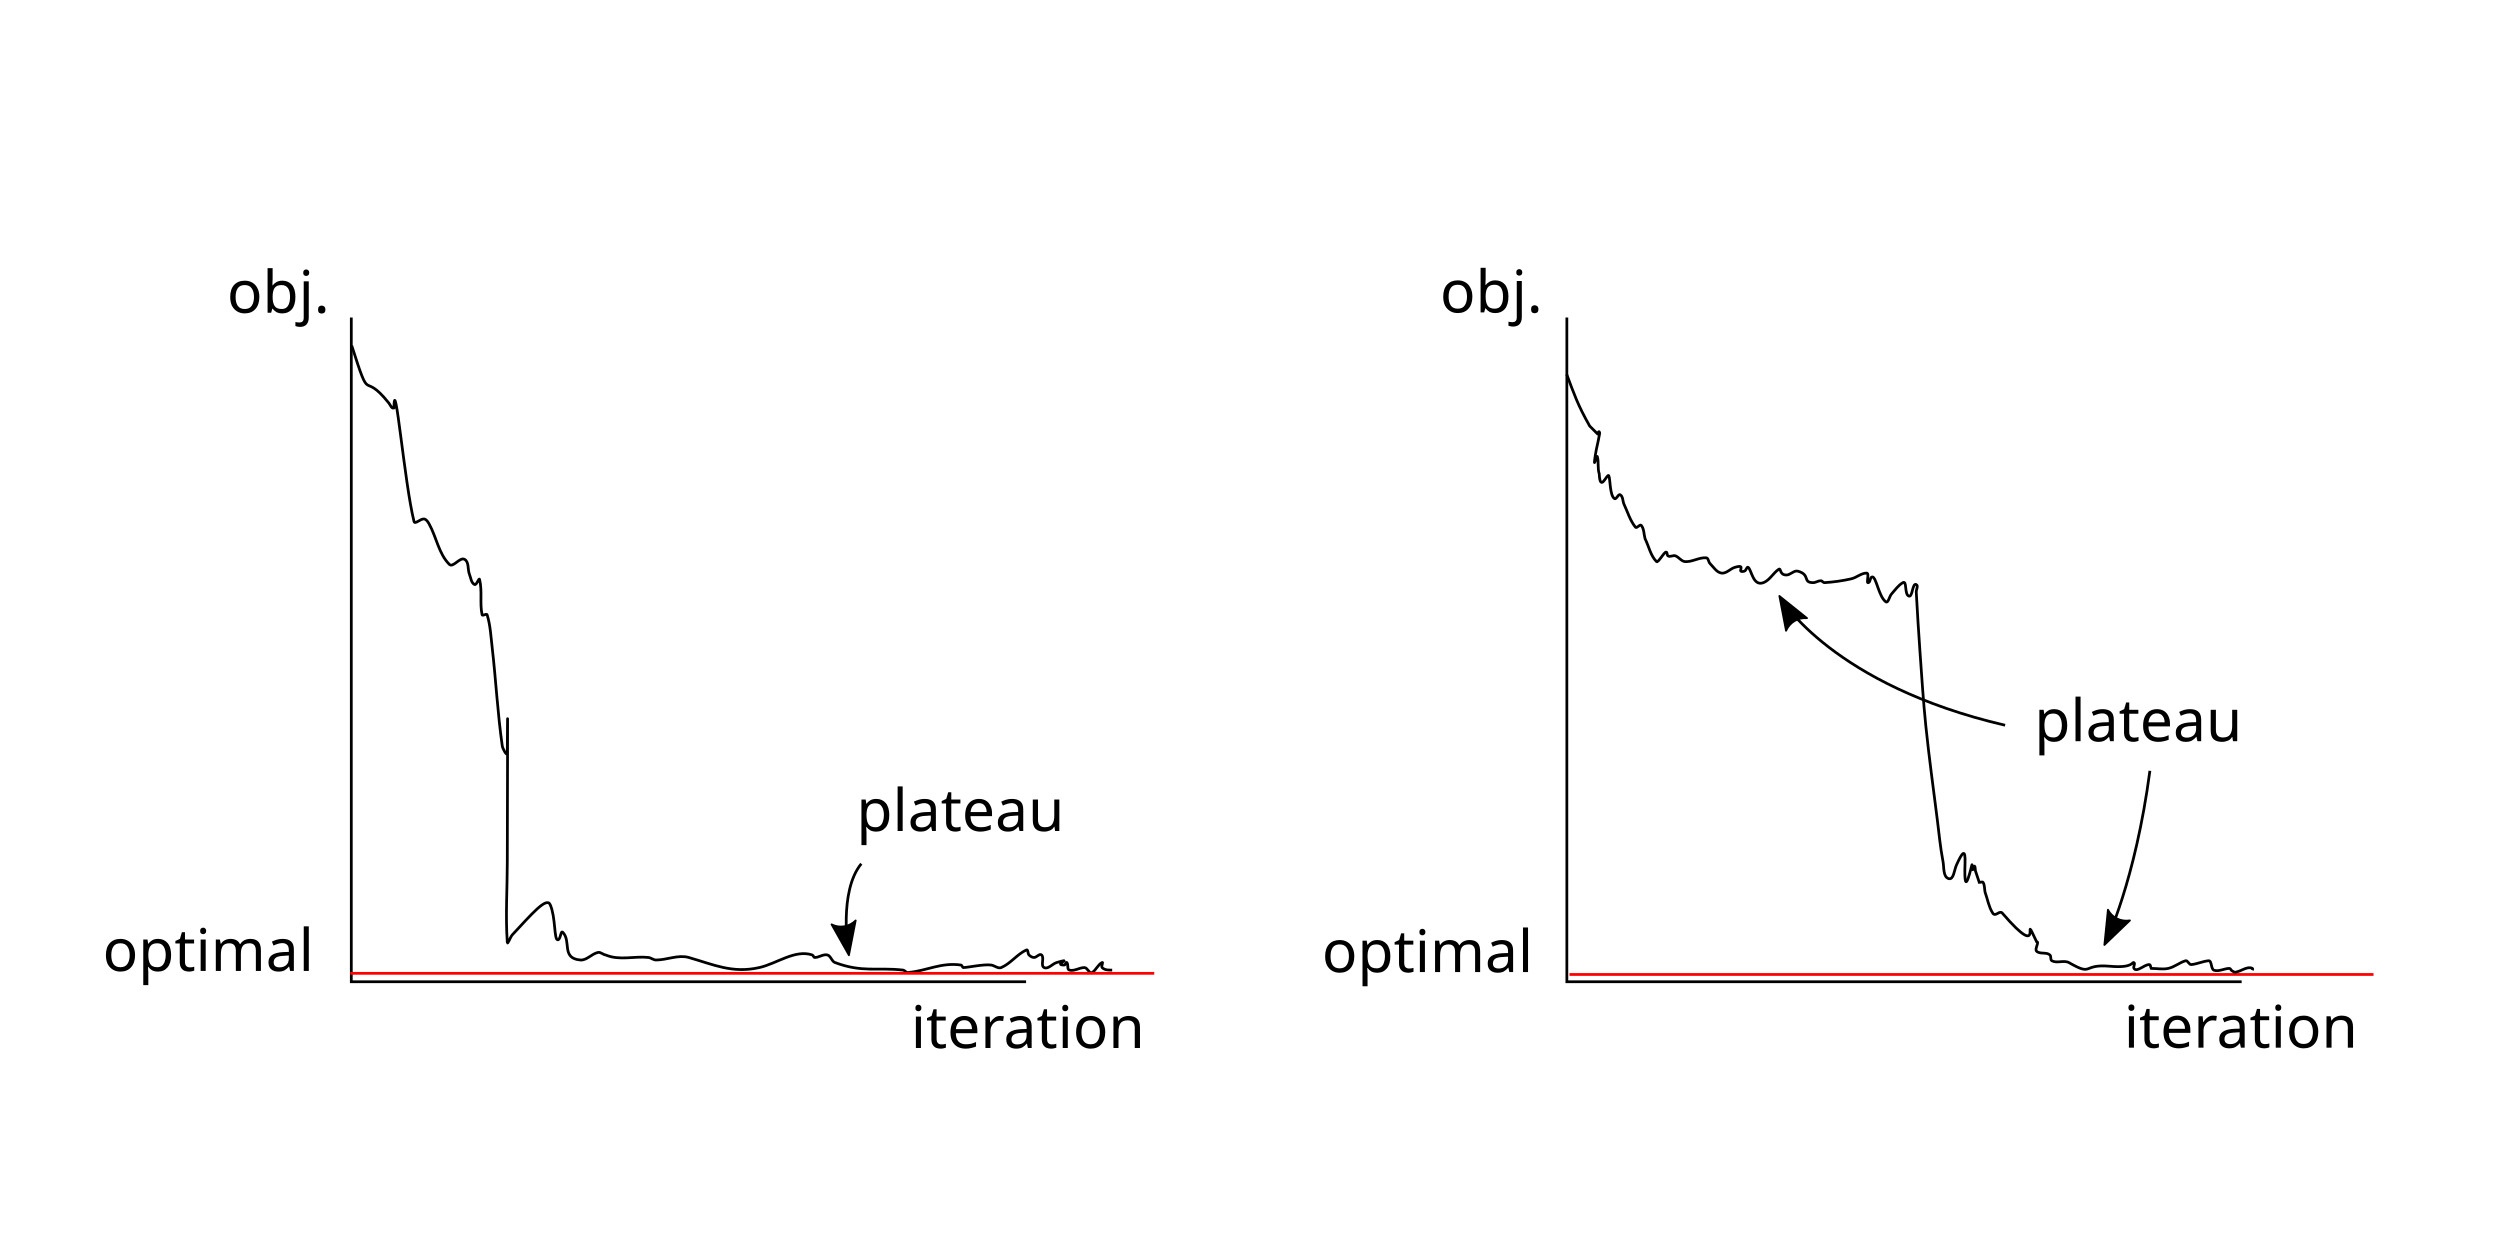
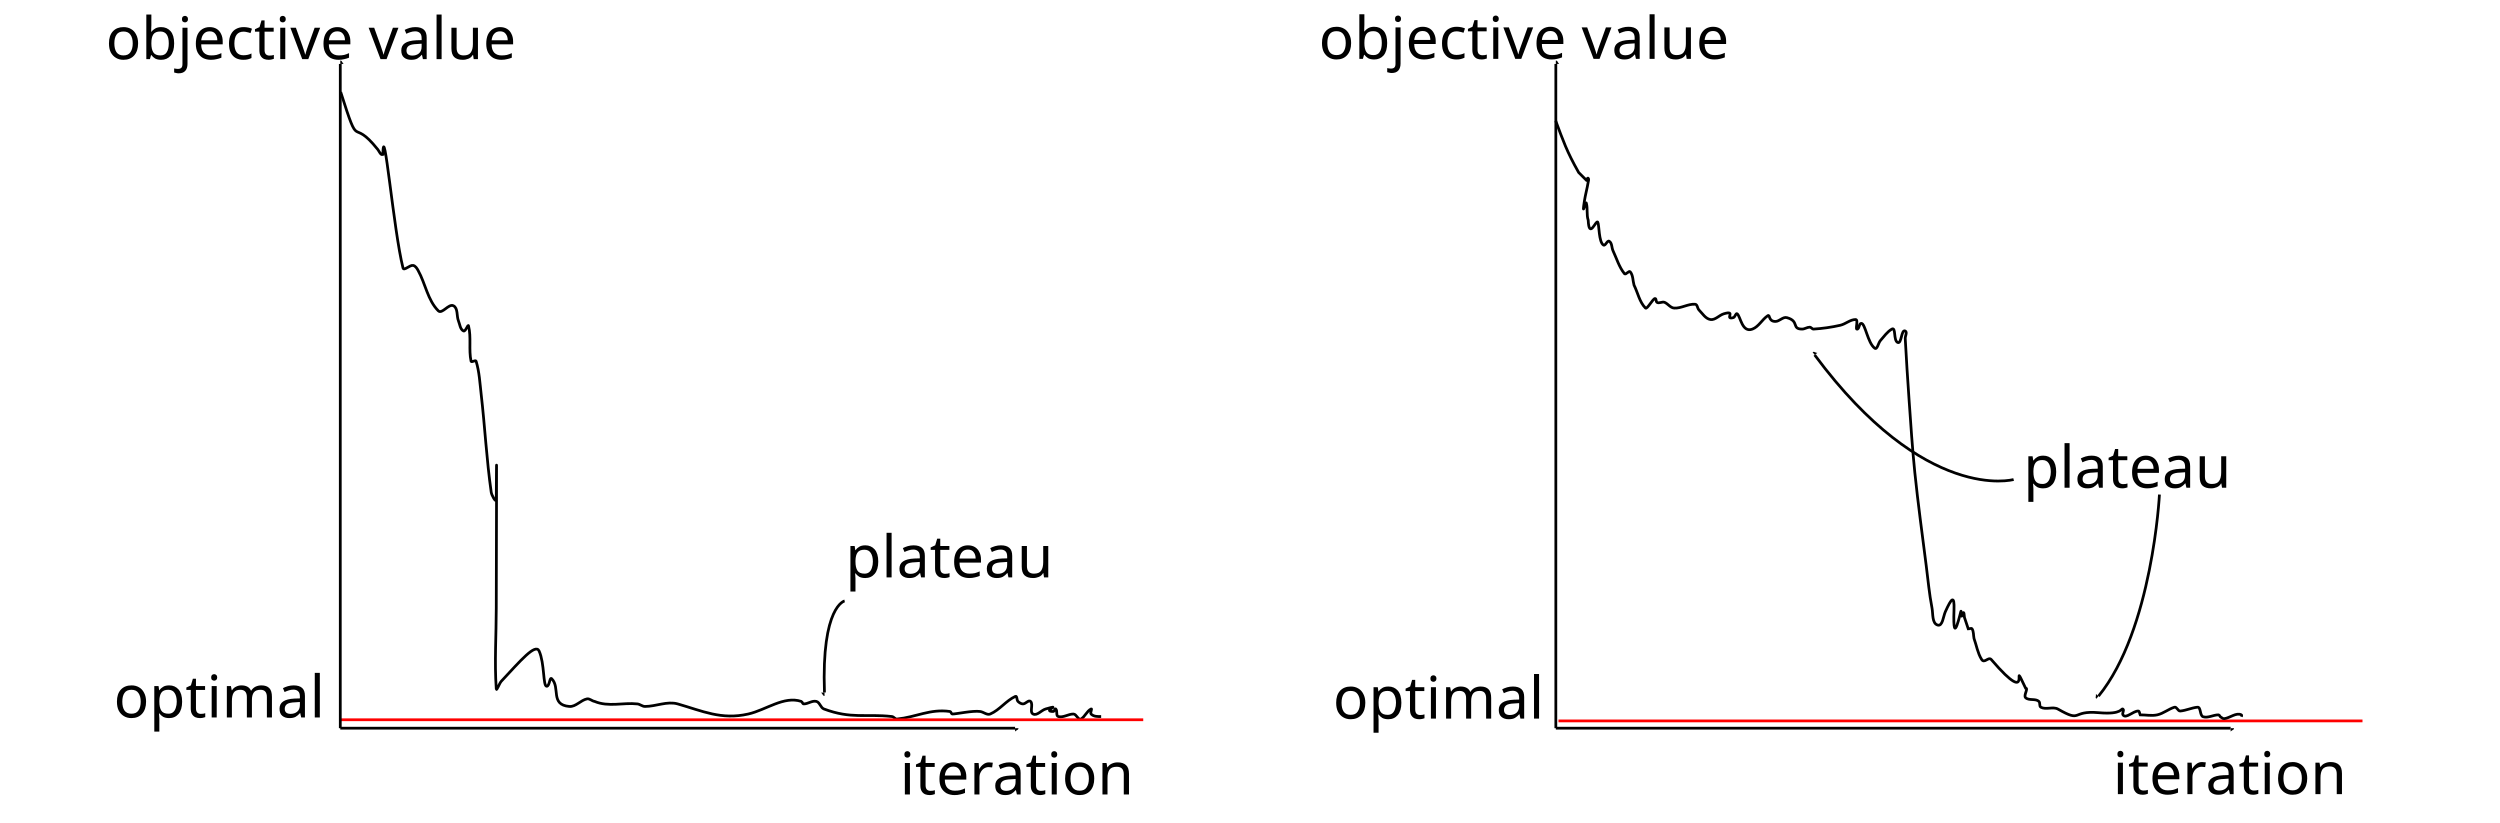
- <svg xmlns="http://www.w3.org/2000/svg" width="240mm" height="120mm" viewBox="0 0 240 120" version="1.1" id="svg8">
+ <svg xmlns="http://www.w3.org/2000/svg" width="240mm" height="79mm" viewBox="0 0 240 79" version="1.1" id="svg8">
  <defs id="defs2">
-     <marker style="overflow:visible" id="Arrow2Lstart" refX="0.0" refY="0.0" orient="auto">
-       <path transform="scale(1.1) translate(1,0)" d="M 8.719,4.034 L -2.207,0.016 L 8.719,-4.002 C 6.973,-1.63 6.983,1.616 8.719,4.034 z " style="stroke:context-stroke;fill-rule:evenodd;fill:context-stroke;stroke-width:0.625;stroke-linejoin:round" id="path5546" />
+     <marker style="overflow:visible" id="Arrow2Lstart" refX="0" refY="0" orient="auto">
+       <path transform="matrix(1.1,0,0,1.1,1.1,0)" d="M 8.719,4.034 -2.207,0.016 8.719,-4.002 c -1.745,2.372 -1.735,5.617 -6e-7,8.035 z" style="fill:context-stroke;fill-rule:evenodd;stroke:context-stroke;stroke-width:0.625;stroke-linejoin:round" id="path5546" />
    </marker>
-     <marker style="overflow:visible" id="Arrow1Lstart" refX="0.0" refY="0.0" orient="auto">
-       <path transform="scale(0.8) translate(12.5,0)" style="fill-rule:evenodd;fill:context-stroke;stroke:context-stroke;stroke-width:1.0pt" d="M 0.0,0.0 L 5.0,-5.0 L -12.5,0.0 L 5.0,5.0 L 0.0,0.0 z " id="path5528" />
+     <marker style="overflow:visible" id="Arrow1Lstart" refX="0" refY="0" orient="auto">
+       <path transform="matrix(0.8,0,0,0.8,10,0)" style="fill:context-stroke;fill-rule:evenodd;stroke:context-stroke;stroke-width:1pt" d="M 0,0 5,-5 -12.5,0 5,5 Z" id="path5528" />
    </marker>
-     <marker style="overflow:visible;" id="Arrow1Lend" refX="0.0" refY="0.0" orient="auto">
-       <path transform="scale(0.8) rotate(180) translate(12.5,0)" style="fill-rule:evenodd;fill:context-stroke;stroke:context-stroke;stroke-width:1.0pt;" d="M 0.0,0.0 L 5.0,-5.0 L -12.5,0.0 L 5.0,5.0 L 0.0,0.0 z " id="path5531" />
+     <marker style="overflow:visible" id="Arrow1Lend" refX="0" refY="0" orient="auto">
+       <path transform="matrix(-0.8,0,0,-0.8,-10,0)" style="fill:context-stroke;fill-rule:evenodd;stroke:context-stroke;stroke-width:1pt" d="M 0,0 5,-5 -12.5,0 5,5 Z" id="path5531" />
    </marker>
    <marker style="overflow:visible" id="Arrow2Lstart-2" refX="0" refY="0" orient="auto">
      <path transform="matrix(1.1,0,0,1.1,1.1,0)" d="M 8.719,4.034 -2.207,0.016 8.719,-4.002 c -1.745,2.372 -1.735,5.617 -6e-7,8.035 z" style="fill:context-stroke;fill-rule:evenodd;stroke:context-stroke;stroke-width:0.625;stroke-linejoin:round" id="path5546-9" />
    </marker>
    <marker style="overflow:visible" id="Arrow2Lstart-9" refX="0" refY="0" orient="auto">
      <path transform="matrix(1.1,0,0,1.1,1.1,0)" d="M 8.719,4.034 -2.207,0.016 8.719,-4.002 c -1.745,2.372 -1.735,5.617 -6e-7,8.035 z" style="fill:context-stroke;fill-rule:evenodd;stroke:context-stroke;stroke-width:0.625;stroke-linejoin:round" id="path5546-7" />
    </marker>
+     <marker id="marker-arrow-1" orient="auto-start-reverse" refY="0" refX="0" markerHeight="3" markerWidth="2">
+       <g transform="scale(1.393333)" id="g893">
+         <path d="M -1.554,2.072 C -1.425,1.295 0,0.13 0.389,0 0,-0.13 -1.425,-1.295 -1.554,-2.072" style="fill:none;stroke:#000000;stroke-linecap:round;stroke-linejoin:round;stroke-miterlimit:10;stroke-dasharray:none;stroke-opacity:1" id="path891" />
+ 0" /&gt;
+    </g>
+     </marker>
+     <marker id="marker-arrow-1-3" orient="auto-start-reverse" refY="0" refX="0" markerHeight="3" markerWidth="2">
+       <g transform="scale(1.393333)" id="g1127">
+         <path d="M -1.554,2.072 C -1.425,1.295 0,0.13 0.389,0 0,-0.13 -1.425,-1.295 -1.554,-2.072" style="fill:none;stroke:#000000;stroke-linecap:round;stroke-linejoin:round;stroke-miterlimit:10;stroke-dasharray:none;stroke-opacity:1" id="path1125" />
+ 0" /&gt;
+    </g>
+     </marker>
+     <marker id="marker-arrow-1-9" orient="auto-start-reverse" refY="0" refX="0" markerHeight="3" markerWidth="2">
+       <g transform="scale(1.393333)" id="g1206">
+         <path d="M -1.554,2.072 C -1.425,1.295 0,0.13 0.389,0 0,-0.13 -1.425,-1.295 -1.554,-2.072" style="fill:none;stroke:#000000;stroke-linecap:round;stroke-linejoin:round;stroke-miterlimit:10;stroke-dasharray:none;stroke-opacity:1" id="path1204" />
+ 0" /&gt;
+    </g>
+     </marker>
+     <marker id="marker-arrow-1-7" orient="auto-start-reverse" refY="0" refX="0" markerHeight="3" markerWidth="2">
+       <g transform="scale(1.393333)" id="g1379">
+         <path d="M -1.554,2.072 C -1.425,1.295 0,0.13 0.389,0 0,-0.13 -1.425,-1.295 -1.554,-2.072" style="fill:none;stroke:#000000;stroke-linecap:round;stroke-linejoin:round;stroke-miterlimit:10;stroke-dasharray:none;stroke-opacity:1" id="path1377" />
+ 0" /&gt;
+    </g>
+     </marker>
+     <marker id="marker-arrow-1-8" orient="auto-start-reverse" refY="0" refX="0" markerHeight="3" markerWidth="2">
+       <g transform="scale(1.393333)" id="g893-6">
+         <path d="M -1.554,2.072 C -1.425,1.295 0,0.13 0.389,0 0,-0.13 -1.425,-1.295 -1.554,-2.072" style="fill:none;stroke:#000000;stroke-linecap:round;stroke-linejoin:round;stroke-miterlimit:10;stroke-dasharray:none;stroke-opacity:1" id="path891-5" />
+ 
+ 0" /&gt;
+    </g>
+     </marker>
+     <marker id="marker-arrow-1-70" orient="auto-start-reverse" refY="0" refX="0" markerHeight="3" markerWidth="2">
+       <g transform="scale(1.393333)" id="g1789">
+         <path d="M -1.554,2.072 C -1.425,1.295 0,0.13 0.389,0 0,-0.13 -1.425,-1.295 -1.554,-2.072" style="fill:none;stroke:#000000;stroke-linecap:round;stroke-linejoin:round;stroke-miterlimit:10;stroke-dasharray:none;stroke-opacity:1" id="path1787" />
+ 0" /&gt;
+    </g>
+     </marker>
+     <marker id="marker-arrow-1-99" orient="auto-start-reverse" refY="0" refX="0" markerHeight="3" markerWidth="2">
+       <g transform="scale(1.393333)" id="g1975">
+         <path d="M -1.554,2.072 C -1.425,1.295 0,0.13 0.389,0 0,-0.13 -1.425,-1.295 -1.554,-2.072" style="fill:none;stroke:#000000;stroke-linecap:round;stroke-linejoin:round;stroke-miterlimit:10;stroke-dasharray:none;stroke-opacity:1" id="path1973" />
+ 0" /&gt;
+    </g>
+     </marker>
  </defs>
  <g id="layer1" transform="translate(0,-177)">
-     <path style="fill:none;stroke:#000000;stroke-width:0.265px;stroke-linecap:butt;stroke-linejoin:miter;stroke-opacity:1" d="m 33.725,207.481 v 63.767 h 64.779" id="path856" />
-     <path style="fill:none;stroke:#000000;stroke-width:0.265px;stroke-linecap:butt;stroke-linejoin:miter;stroke-opacity:1" d="m 150.418,207.481 v 63.767 h 64.779" id="path856-6" />
-     <text xml:space="preserve" style="font-size:5.644px;line-height:1.25;font-family:sans-serif;letter-spacing:0px;stroke-width:0.265" x="87.443" y="277.608" id="text994">
-       <tspan id="tspan992" style="stroke-width:0.265" x="87.443" y="277.608">iteration</tspan>
+     <path style="fill:none;fill-opacity:1;stroke:#000000;stroke-width:0.265;stroke-linecap:butt;stroke-linejoin:miter;stroke-dasharray:none;stroke-opacity:1;marker-start:none;marker-end:url(#marker-arrow-1)" d="M 32.667,246.906 H 97.446" id="path856" />
+     <path style="fill:none;fill-opacity:1;stroke:#000000;stroke-width:0.265;stroke-linecap:butt;stroke-linejoin:miter;stroke-dasharray:none;stroke-opacity:1;marker-start:none;marker-end:url(#marker-arrow-1)" d="m 149.36,246.906 h 64.779" id="path856-6" />
+     <text xml:space="preserve" style="font-size:5.644px;line-height:1.25;font-family:sans-serif;letter-spacing:0px;stroke-width:0.265" x="86.384" y="253.267" id="text994">
+       <tspan id="tspan992" style="stroke-width:0.265" x="86.384" y="253.267">iteration</tspan>
    </text>
-     <text xml:space="preserve" style="font-size:5.644px;line-height:1.25;font-family:sans-serif;letter-spacing:0px;stroke-width:0.265" x="21.788" y="207.023" id="text1342">
-       <tspan style="stroke-width:0.265" x="21.788" y="207.023" id="tspan1344">obj.</tspan>
+     <text xml:space="preserve" style="font-size:5.644px;line-height:1.25;font-family:sans-serif;letter-spacing:0px;stroke-width:0.265" x="10.147" y="182.682" id="text1342">
+       <tspan style="stroke-width:0.265" x="10.147" y="182.682" id="tspan1344">objective value</tspan>
    </text>
-     <text xml:space="preserve" style="font-size:5.644px;line-height:1.25;font-family:sans-serif;letter-spacing:0px;stroke-width:0.265" x="203.891" y="277.578" id="text994-6">
-       <tspan id="tspan992-6" style="stroke-width:0.265" x="203.891" y="277.578">iteration</tspan>
+     <text xml:space="preserve" style="font-size:5.644px;line-height:1.25;font-family:sans-serif;letter-spacing:0px;stroke-width:0.265" x="202.833" y="253.237" id="text994-6">
+       <tspan id="tspan992-6" style="stroke-width:0.265" x="202.833" y="253.237">iteration</tspan>
    </text>
-     <text xml:space="preserve" style="font-size:5.644px;line-height:1.25;font-family:sans-serif;letter-spacing:0px;stroke-width:0.265" x="138.237" y="206.993" id="text1342-3">
-       <tspan style="stroke-width:0.265" x="138.237" y="206.993" id="tspan1344-0">obj.</tspan>
+     <text xml:space="preserve" style="font-size:5.644px;line-height:1.25;font-family:sans-serif;letter-spacing:0px;stroke-width:0.265" x="126.596" y="182.652" id="text1342-3">
+       <tspan style="stroke-width:0.265" x="126.596" y="182.652" id="tspan1344-0">objective value</tspan>
    </text>
-     <path style="fill:none;stroke:#000000;stroke-width:0.265px;stroke-linecap:butt;stroke-linejoin:miter;stroke-opacity:1" d="m 33.765,210.173 c 1.903,6.006 0.916,2.211 3.563,5.52 0.142,0.178 0.267,0.556 0.484,0.484 0.092,-3.685 1.029,7.314 1.935,10.887 0.082,0.322 0.64,-0.297 0.968,-0.242 0.225,0.037 0.373,0.284 0.484,0.484 0.701,1.261 0.915,2.851 1.935,3.871 0.361,0.361 0.995,-0.712 1.452,-0.484 0.456,0.228 0.294,0.978 0.484,1.452 0.134,0.335 0.161,0.806 0.484,0.968 0.204,0.102 0.429,-0.705 0.484,-0.484 0.275,1.098 0.005,2.28 0.242,3.387 0.034,0.158 0.436,-0.154 0.484,0 0.312,1.014 0.362,2.091 0.484,3.145 0.362,3.141 0.521,6.305 0.968,9.435 0.041,0.288 0.436,1.013 0.484,0.726 0.066,-10.56 0,7.103 0,10.403 0,2.581 -0.178,5.167 0,7.742 0.02,0.29 0.285,-0.513 0.484,-0.726 1.836,-1.967 3.281,-3.669 3.629,-2.903 0.535,1.177 0.368,3.387 0.726,3.387 0.291,0 0.278,-0.931 0.484,-0.726 0.849,0.849 -0.171,2.506 1.694,2.661 0.612,0.051 1.091,-0.605 1.694,-0.726 0.25,-0.05 0.473,0.206 0.726,0.242 1.344,0.565 2.748,0.09 4.113,0.242 0.253,0.028 0.471,0.242 0.726,0.242 1.051,0 2.134,-0.531 3.145,-0.242 2.357,0.674 4.184,1.556 6.774,0.968 1.698,-0.386 3.429,-1.76 5.081,-1.21 0.108,0.036 0.128,0.242 0.242,0.242 0.411,0 0.811,-0.342 1.21,-0.242 0.332,0.083 0.405,0.606 0.726,0.726 2.634,0.988 4.004,0.445 6.532,0.726 0.179,0.02 0.304,0.26 0.484,0.242 1.842,-0.184 3.182,-0.997 5.081,-0.726 0.113,0.016 0.128,0.242 0.242,0.242 0.381,0 1.953,-0.343 2.661,-0.242 0.329,0.047 0.662,0.373 0.968,0.242 0.905,-0.388 1.523,-1.286 2.419,-1.694 0.164,-0.075 0.114,0.356 0.242,0.484 0.128,0.128 0.304,0.242 0.484,0.242 0.255,0 0.545,-0.422 0.726,-0.242 0.291,0.291 -0.126,1.026 0.242,1.21 0.388,0.194 0.792,-0.365 1.21,-0.484 1.762,-0.503 -0.453,0.242 0.726,0.242 0.114,0 0.161,-0.323 0.242,-0.242 0.18,0.18 -0.003,0.656 0.242,0.726 0.472,0.135 0.961,-0.242 1.452,-0.242 0.291,0 0.476,0.633 0.726,0.484 0.391,-0.235 0.56,-0.764 0.968,-0.968 0.144,-0.072 -0.114,0.37 0,0.484 0.267,0.267 0.64,0.242 0.968,0.242" id="path3263" />
-     <path style="fill:none;stroke:#ff0000;stroke-width:0.265px;stroke-linecap:butt;stroke-linejoin:miter;stroke-opacity:1" d="M 110.81,270.439 H 33.625" id="path3610" />
-     <text xml:space="preserve" style="font-size:5.644px;line-height:1.25;font-family:sans-serif;letter-spacing:0px;stroke-width:0.265" x="9.854" y="270.214" id="text3770">
-       <tspan id="tspan3768" style="stroke-width:0.265" x="9.854" y="270.214">optimal</tspan>
+     <path style="fill:none;stroke:#000000;stroke-width:0.265px;stroke-linecap:butt;stroke-linejoin:miter;stroke-opacity:1" d="m 32.706,185.832 c 1.903,6.006 0.916,2.211 3.563,5.52 0.142,0.178 0.267,0.556 0.484,0.484 0.092,-3.685 1.029,7.314 1.935,10.887 0.082,0.322 0.64,-0.297 0.968,-0.242 0.225,0.037 0.373,0.284 0.484,0.484 0.701,1.261 0.915,2.851 1.935,3.871 0.361,0.361 0.995,-0.712 1.452,-0.484 0.456,0.228 0.294,0.978 0.484,1.452 0.134,0.335 0.161,0.806 0.484,0.968 0.204,0.102 0.429,-0.705 0.484,-0.484 0.275,1.098 0.005,2.28 0.242,3.387 0.034,0.158 0.436,-0.154 0.484,0 0.312,1.014 0.362,2.091 0.484,3.145 0.362,3.141 0.521,6.305 0.968,9.435 0.041,0.288 0.436,1.013 0.484,0.726 0.066,-10.56 0,7.103 0,10.403 0,2.581 -0.178,5.167 0,7.742 0.02,0.29 0.285,-0.513 0.484,-0.726 1.836,-1.967 3.281,-3.669 3.629,-2.903 0.535,1.177 0.368,3.387 0.726,3.387 0.291,0 0.278,-0.931 0.484,-0.726 0.849,0.849 -0.171,2.506 1.694,2.661 0.612,0.051 1.091,-0.605 1.694,-0.726 0.25,-0.05 0.473,0.206 0.726,0.242 1.344,0.565 2.748,0.09 4.113,0.242 0.253,0.028 0.471,0.242 0.726,0.242 1.051,0 2.134,-0.531 3.145,-0.242 2.357,0.674 4.184,1.556 6.774,0.968 1.698,-0.386 3.429,-1.76 5.081,-1.21 0.108,0.036 0.128,0.242 0.242,0.242 0.411,0 0.811,-0.342 1.21,-0.242 0.332,0.083 0.405,0.606 0.726,0.726 2.634,0.988 4.004,0.445 6.532,0.726 0.179,0.02 0.304,0.26 0.484,0.242 1.842,-0.184 3.182,-0.997 5.081,-0.726 0.113,0.016 0.128,0.242 0.242,0.242 0.381,0 1.953,-0.343 2.661,-0.242 0.329,0.047 0.662,0.373 0.968,0.242 0.905,-0.388 1.523,-1.286 2.419,-1.694 0.164,-0.075 0.114,0.356 0.242,0.484 0.128,0.128 0.304,0.242 0.484,0.242 0.255,0 0.545,-0.422 0.726,-0.242 0.291,0.291 -0.126,1.026 0.242,1.21 0.388,0.194 0.792,-0.365 1.21,-0.484 1.762,-0.503 -0.453,0.242 0.726,0.242 0.114,0 0.161,-0.323 0.242,-0.242 0.18,0.18 -0.003,0.656 0.242,0.726 0.472,0.135 0.961,-0.242 1.452,-0.242 0.291,0 0.476,0.633 0.726,0.484 0.391,-0.235 0.56,-0.764 0.968,-0.968 0.144,-0.072 -0.114,0.37 0,0.484 0.267,0.267 0.64,0.242 0.968,0.242" id="path3263" />
+     <path style="fill:none;stroke:#ff0000;stroke-width:0.265px;stroke-linecap:butt;stroke-linejoin:miter;stroke-opacity:1" d="M 109.751,246.097 H 32.567" id="path3610" />
+     <text xml:space="preserve" style="font-size:5.644px;line-height:1.25;font-family:sans-serif;letter-spacing:0px;stroke-width:0.265" x="10.913" y="245.872" id="text3770">
+       <tspan id="tspan3768" style="stroke-width:0.265" x="10.913" y="245.872">optimal</tspan>
    </text>
-     <path style="fill:none;stroke:#ff0000;stroke-width:0.265px;stroke-linecap:butt;stroke-linejoin:miter;stroke-opacity:1" d="M 227.857,270.549 H 150.673" id="path3610-1" />
-     <text xml:space="preserve" style="font-size:5.644px;line-height:1.25;font-family:sans-serif;letter-spacing:0px;stroke-width:0.265" x="126.901" y="270.324" id="text3770-2">
-       <tspan id="tspan3768-4" style="stroke-width:0.265" x="126.901" y="270.324">optimal</tspan>
+     <path style="fill:none;stroke:#ff0000;stroke-width:0.265px;stroke-linecap:butt;stroke-linejoin:miter;stroke-opacity:1" d="M 226.799,246.207 H 149.614" id="path3610-1" />
+     <text xml:space="preserve" style="font-size:5.644px;line-height:1.25;font-family:sans-serif;letter-spacing:0px;stroke-width:0.265" x="127.96" y="245.982" id="text3770-2">
+       <tspan id="tspan3768-4" style="stroke-width:0.265" x="127.96" y="245.982">optimal</tspan>
    </text>
-     <path style="fill:none;stroke:#000000;stroke-width:0.265px;stroke-linecap:butt;stroke-linejoin:miter;stroke-opacity:1" d="m 150.41,212.95 c 0.711,1.896 1.04,2.898 2.2,4.95 l 0.733,0.733 c 0.061,-0.061 0.122,-0.244 0.183,-0.183 0.086,0.086 0.02,0.246 0,0.367 -0.102,0.615 -0.272,1.217 -0.367,1.833 -0.264,1.719 0.115,-0.055 0.183,0.183 0.152,0.532 0.008,1.125 0.183,1.65 0.088,1.898 0.756,-0.084 0.917,0.183 0.146,0.244 0.086,1.922 0.55,2.2 0.189,0.113 0.361,-0.48 0.55,-0.367 0.282,0.169 0.227,0.619 0.367,0.917 0.349,0.742 0.581,1.565 1.1,2.2 0.122,0.15 0.426,-0.332 0.55,-0.183 0.285,0.342 0.244,0.856 0.367,1.283 0.367,0.733 0.52,1.62 1.1,2.2 0.153,0.153 0.713,-0.917 0.917,-0.917 0.137,0 0.07,0.291 0.183,0.367 0.203,0.136 0.509,-0.096 0.733,0 0.328,0.14 0.561,0.528 0.917,0.55 0.682,0.043 1.335,-0.419 2.017,-0.367 0.22,0.017 0.211,0.394 0.367,0.55 0.338,0.338 0.628,0.844 1.1,0.917 0.46,0.071 0.838,-0.416 1.283,-0.55 1.256,-0.377 0.01,0.593 0.917,0.367 0.168,-0.042 0.232,-0.475 0.367,-0.367 0.333,0.266 0.462,1.853 1.467,1.467 0.606,-0.233 0.926,-0.923 1.467,-1.283 0.243,-0.162 0.034,0.55 0.733,0.55 0.387,0 0.727,-0.468 1.1,-0.367 1.239,0.338 0.424,1.1 1.467,1.1 0.252,0 0.481,-0.183 0.733,-0.183 0.137,0 0.23,0.192 0.367,0.183 0.863,-0.054 1.724,-0.175 2.567,-0.367 0.509,-0.116 0.945,-0.55 1.467,-0.55 0.312,0 -0.095,1.056 0.183,0.917 0.197,-0.099 0.146,-0.55 0.367,-0.55 0.375,0 0.609,1.878 1.283,2.383 0.244,0.183 0.346,-0.506 0.55,-0.733 0.347,-0.385 0.65,-0.843 1.1,-1.1 0.404,-0.231 0.134,1.075 0.55,1.283 0.394,0.197 0.339,-1.297 0.733,-1.1 0.219,0.109 -0.014,0.489 0,0.733 0.109,1.956 0.227,3.912 0.367,5.867 0.166,2.324 0.31,4.65 0.55,6.967 0.31,3.001 0.721,5.991 1.1,8.983 0.171,1.346 0.292,2.701 0.55,4.033 0.11,0.569 -0.007,1.491 0.55,1.65 0.474,0.135 0.532,-0.834 0.733,-1.283 0.594,-1.326 0.883,-1.635 0.831,-0.184 -0.144,3.99 0.667,-0.053 0.675,0.14 0.054,1.343 0.232,-0.748 0.328,0.593 0.122,0.367 0.244,0.733 0.367,1.1 0.122,0 0.304,-0.105 0.367,0 0.16,0.267 0.122,0.611 0.183,0.917 0.244,0.672 0.349,1.413 0.733,2.017 0.267,0.42 0.637,-0.28 0.917,0 4.362,5.084 1.641,-0.759 3.3,2.75 0.306,0 -0.216,0.701 0,0.917 0.315,0.315 0.969,0.052 1.283,0.367 0.137,0.137 0.016,0.454 0.183,0.55 0.48,0.275 1.17,-0.091 1.65,0.183 2.369,1.354 1.194,0.101 3.912,0.343 2.321,0.207 2.124,-0.475 2.321,-0.343 0.153,0.102 -0.102,0.397 0,0.55 0.28,0.419 0.963,-0.367 1.467,-0.367 0.137,0 0.122,0.244 0.183,0.367 0.55,0 1.113,0.119 1.65,0 0.588,-0.131 1.074,-0.56 1.65,-0.733 0.211,-0.063 0.331,0.387 0.55,0.367 0.561,-0.051 1.089,-0.311 1.65,-0.367 0.355,-0.035 0.209,0.814 0.55,0.917 0.472,0.142 0.974,-0.183 1.467,-0.183 0.086,0 0.122,0.122 0.183,0.183 0.122,0.061 0.231,0.198 0.367,0.183 0.56,-0.062 1.146,-0.619 1.65,-0.367 0.055,0.027 0.021,0.126 0,0.183" id="path4240" />
-     <text xml:space="preserve" style="font-size:5.644px;line-height:1.25;font-family:sans-serif;letter-spacing:0px;stroke-width:0.265" x="82.215" y="256.77" id="text4957">
-       <tspan id="tspan4955" style="stroke-width:0.265" x="82.215" y="256.77">plateau</tspan>
+     <path style="fill:none;stroke:#000000;stroke-width:0.265px;stroke-linecap:butt;stroke-linejoin:miter;stroke-opacity:1" d="m 149.352,188.609 c 0.711,1.896 1.04,2.898 2.2,4.95 l 0.733,0.733 c 0.061,-0.061 0.122,-0.244 0.183,-0.183 0.086,0.086 0.02,0.246 0,0.367 -0.102,0.615 -0.272,1.217 -0.367,1.833 -0.264,1.719 0.115,-0.055 0.183,0.183 0.152,0.532 0.008,1.125 0.183,1.65 0.088,1.898 0.756,-0.084 0.917,0.183 0.146,0.244 0.086,1.922 0.55,2.2 0.189,0.113 0.361,-0.48 0.55,-0.367 0.282,0.169 0.227,0.619 0.367,0.917 0.349,0.742 0.581,1.565 1.1,2.2 0.122,0.15 0.426,-0.332 0.55,-0.183 0.285,0.342 0.244,0.856 0.367,1.283 0.367,0.733 0.52,1.62 1.1,2.2 0.153,0.153 0.713,-0.917 0.917,-0.917 0.137,0 0.07,0.291 0.183,0.367 0.203,0.136 0.509,-0.096 0.733,0 0.328,0.14 0.561,0.528 0.917,0.55 0.682,0.043 1.335,-0.419 2.017,-0.367 0.22,0.017 0.211,0.394 0.367,0.55 0.338,0.338 0.628,0.844 1.1,0.917 0.46,0.071 0.838,-0.416 1.283,-0.55 1.256,-0.377 0.01,0.593 0.917,0.367 0.168,-0.042 0.232,-0.475 0.367,-0.367 0.333,0.266 0.462,1.853 1.467,1.467 0.606,-0.233 0.926,-0.923 1.467,-1.283 0.243,-0.162 0.034,0.55 0.733,0.55 0.387,0 0.727,-0.468 1.1,-0.367 1.239,0.338 0.424,1.1 1.467,1.1 0.252,0 0.481,-0.183 0.733,-0.183 0.137,0 0.23,0.192 0.367,0.183 0.863,-0.054 1.724,-0.175 2.567,-0.367 0.509,-0.116 0.945,-0.55 1.467,-0.55 0.312,0 -0.095,1.056 0.183,0.917 0.197,-0.099 0.146,-0.55 0.367,-0.55 0.375,0 0.609,1.878 1.283,2.383 0.244,0.183 0.346,-0.506 0.55,-0.733 0.347,-0.385 0.65,-0.843 1.1,-1.1 0.404,-0.231 0.134,1.075 0.55,1.283 0.394,0.197 0.339,-1.297 0.733,-1.1 0.219,0.109 -0.014,0.489 0,0.733 0.109,1.956 0.227,3.912 0.367,5.867 0.166,2.324 0.31,4.65 0.55,6.967 0.31,3.001 0.721,5.991 1.1,8.983 0.171,1.346 0.292,2.701 0.55,4.033 0.11,0.569 -0.007,1.491 0.55,1.65 0.474,0.135 0.532,-0.834 0.733,-1.283 0.594,-1.326 0.883,-1.635 0.831,-0.184 -0.144,3.99 0.667,-0.053 0.675,0.14 0.054,1.343 0.232,-0.748 0.328,0.593 0.122,0.367 0.244,0.733 0.367,1.1 0.122,0 0.304,-0.105 0.367,0 0.16,0.267 0.122,0.611 0.183,0.917 0.244,0.672 0.349,1.413 0.733,2.017 0.267,0.42 0.637,-0.28 0.917,0 4.362,5.084 1.641,-0.759 3.3,2.75 0.306,0 -0.216,0.701 0,0.917 0.315,0.315 0.969,0.052 1.283,0.367 0.137,0.137 0.016,0.454 0.183,0.55 0.48,0.275 1.17,-0.091 1.65,0.183 2.369,1.354 1.194,0.101 3.912,0.343 2.321,0.207 2.124,-0.475 2.321,-0.343 0.153,0.102 -0.102,0.397 0,0.55 0.28,0.419 0.963,-0.367 1.467,-0.367 0.137,0 0.122,0.244 0.183,0.367 0.55,0 1.113,0.119 1.65,0 0.588,-0.131 1.074,-0.56 1.65,-0.733 0.211,-0.063 0.331,0.387 0.55,0.367 0.561,-0.051 1.089,-0.311 1.65,-0.367 0.355,-0.035 0.209,0.814 0.55,0.917 0.472,0.142 0.974,-0.183 1.467,-0.183 0.086,0 0.122,0.122 0.183,0.183 0.122,0.061 0.231,0.198 0.367,0.183 0.56,-0.062 1.146,-0.619 1.65,-0.367 0.055,0.027 0.021,0.126 0,0.183" id="path4240" />
+     <text xml:space="preserve" style="font-size:5.644px;line-height:1.25;font-family:sans-serif;letter-spacing:0px;stroke-width:0.265" x="81.157" y="232.428" id="text4957">
+       <tspan id="tspan4955" style="stroke-width:0.265" x="81.157" y="232.428">plateau</tspan>
    </text>
-     <text xml:space="preserve" style="font-size:5.644px;line-height:1.25;font-family:sans-serif;letter-spacing:0px;stroke-width:0.265" x="195.298" y="248.16" id="text4957-5">
-       <tspan id="tspan4955-7" style="stroke-width:0.265" x="195.298" y="248.16">plateau</tspan>
+     <text xml:space="preserve" style="font-size:5.644px;line-height:1.25;font-family:sans-serif;letter-spacing:0px;stroke-width:0.265" x="194.239" y="223.818" id="text4957-5">
+       <tspan id="tspan4955-7" style="stroke-width:0.265" x="194.239" y="223.818">plateau</tspan>
    </text>
-     <path style="fill:none;stroke:#000000;stroke-width:0.265;stroke-linecap:butt;stroke-linejoin:miter;stroke-miterlimit:4;stroke-dasharray:none;stroke-opacity:1;marker-start:url(#Arrow2Lstart)" d="m 81.435,268.352 c 0,0 -0.937,-5.778 1.249,-8.433" id="path5507" />
-     <path style="fill:none;stroke:#000000;stroke-width:0.265;stroke-linecap:butt;stroke-linejoin:miter;stroke-miterlimit:4;stroke-dasharray:none;stroke-opacity:1;marker-start:url(#Arrow2Lstart-2)" d="m 202.173,267.395 c 0,0 2.811,-5.778 4.217,-16.398" id="path5507-4" />
-     <path style="fill:none;stroke:#000000;stroke-width:0.265;stroke-linecap:butt;stroke-linejoin:miter;stroke-miterlimit:4;stroke-dasharray:none;stroke-opacity:1;marker-start:url(#Arrow2Lstart-9)" d="m 171.008,234.515 c 0,0 4.98,8.27 21.482,12.109" id="path5507-3" />
+     <path style="fill:none;fill-opacity:1;stroke:#000000;stroke-width:0.265;stroke-linecap:butt;stroke-linejoin:miter;stroke-miterlimit:4;stroke-dasharray:none;stroke-opacity:1;marker-start:none;marker-end:url(#marker-arrow-1)" d="m 81.084,234.691 c 0,0 -2.235,0.474 -1.936,8.791" id="path5507" />
+     <path style="fill:none;fill-opacity:1;stroke:#000000;stroke-width:0.265;stroke-linecap:butt;stroke-linejoin:miter;stroke-miterlimit:4;stroke-dasharray:none;stroke-opacity:1;marker-start:none;marker-end:url(#marker-arrow-1)" d="m 207.306,224.477 c 0,0 -0.663,12.993 -5.848,19.351" id="path5507-4" />
+     <path style="fill:none;fill-opacity:1;stroke:#000000;stroke-width:0.265;stroke-linecap:butt;stroke-linejoin:miter;stroke-miterlimit:4;stroke-dasharray:none;stroke-opacity:1;marker-start:none;marker-end:url(#marker-arrow-1)" d="m 193.308,223.033 c 0,0 -8.469,2.372 -19.101,-11.958" id="path5507-3" />
+     <path style="fill:none;fill-opacity:1;stroke:#000000;stroke-width:0.265;stroke-linecap:butt;stroke-linejoin:miter;stroke-dasharray:none;stroke-opacity:1;marker-start:none;marker-end:url(#marker-arrow-1)" d="m 32.667,246.906 v -63.767" id="path1373" />
+     <path style="fill:none;fill-opacity:1;stroke:#000000;stroke-width:0.265;stroke-linecap:butt;stroke-linejoin:miter;stroke-dasharray:none;stroke-opacity:1;marker-start:none;marker-end:url(#marker-arrow-1-8)" d="m 149.36,246.906 v -63.767" id="path1373-7" />
  </g>
</svg>
